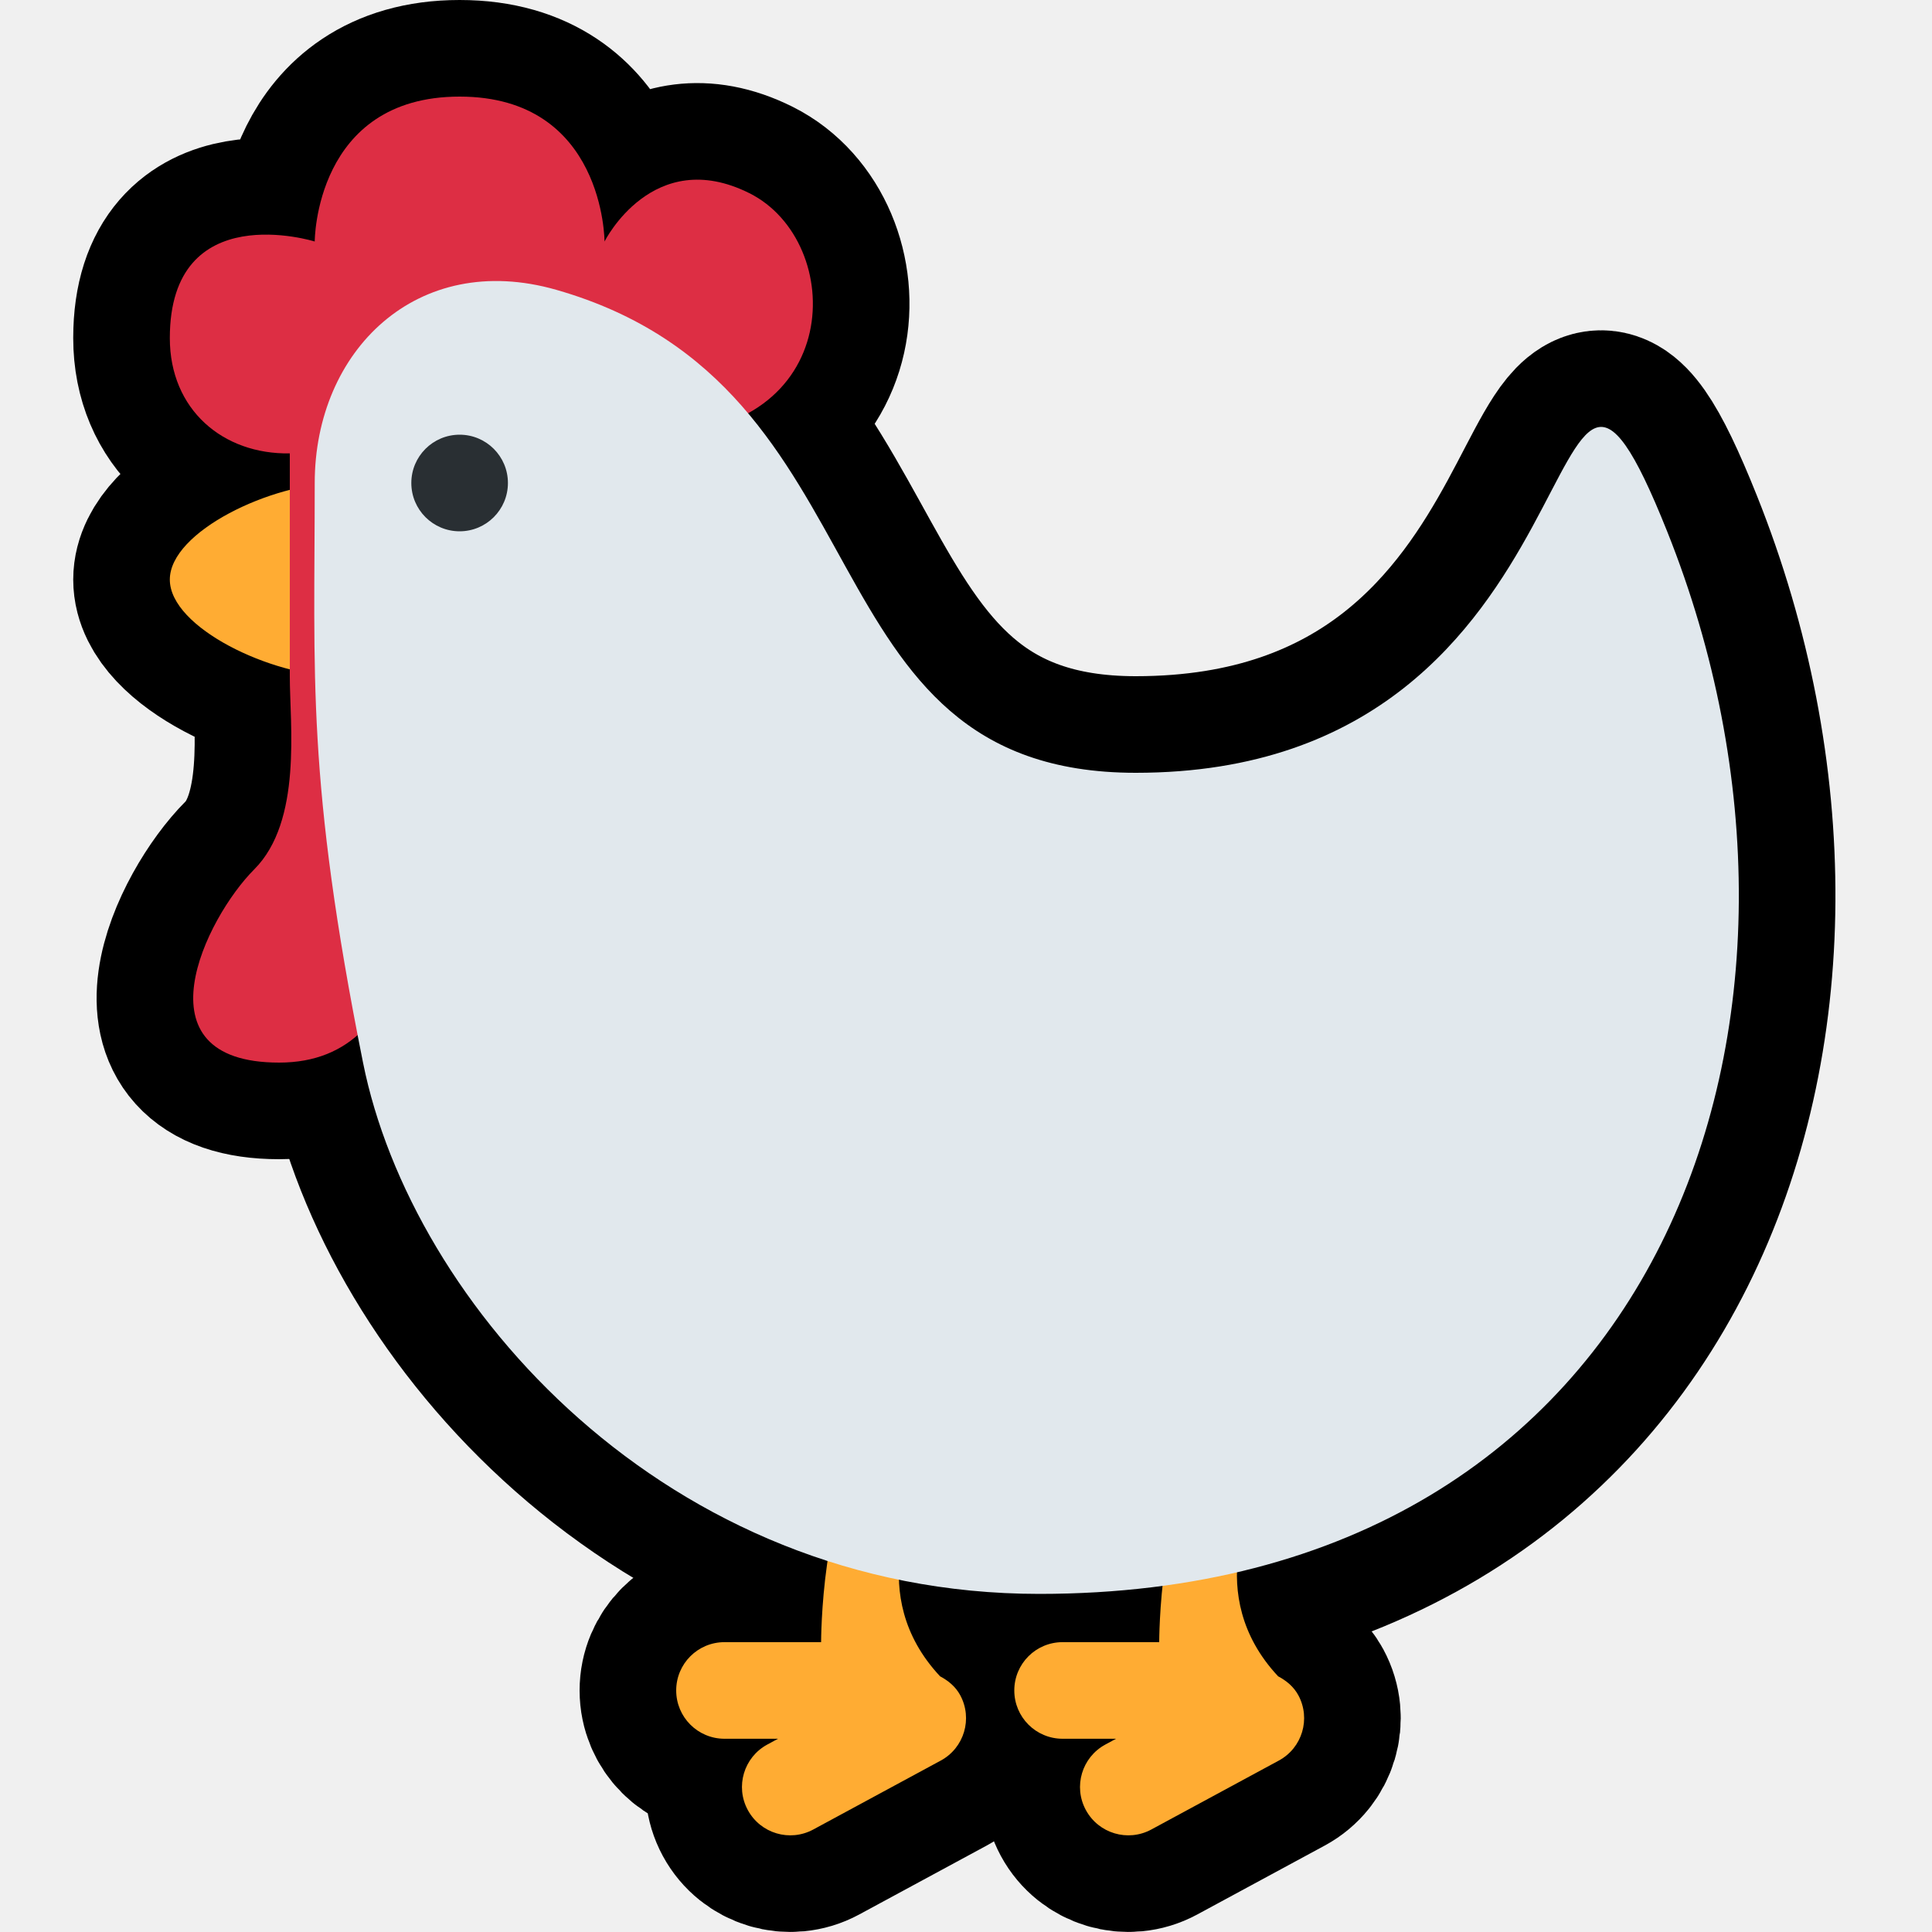
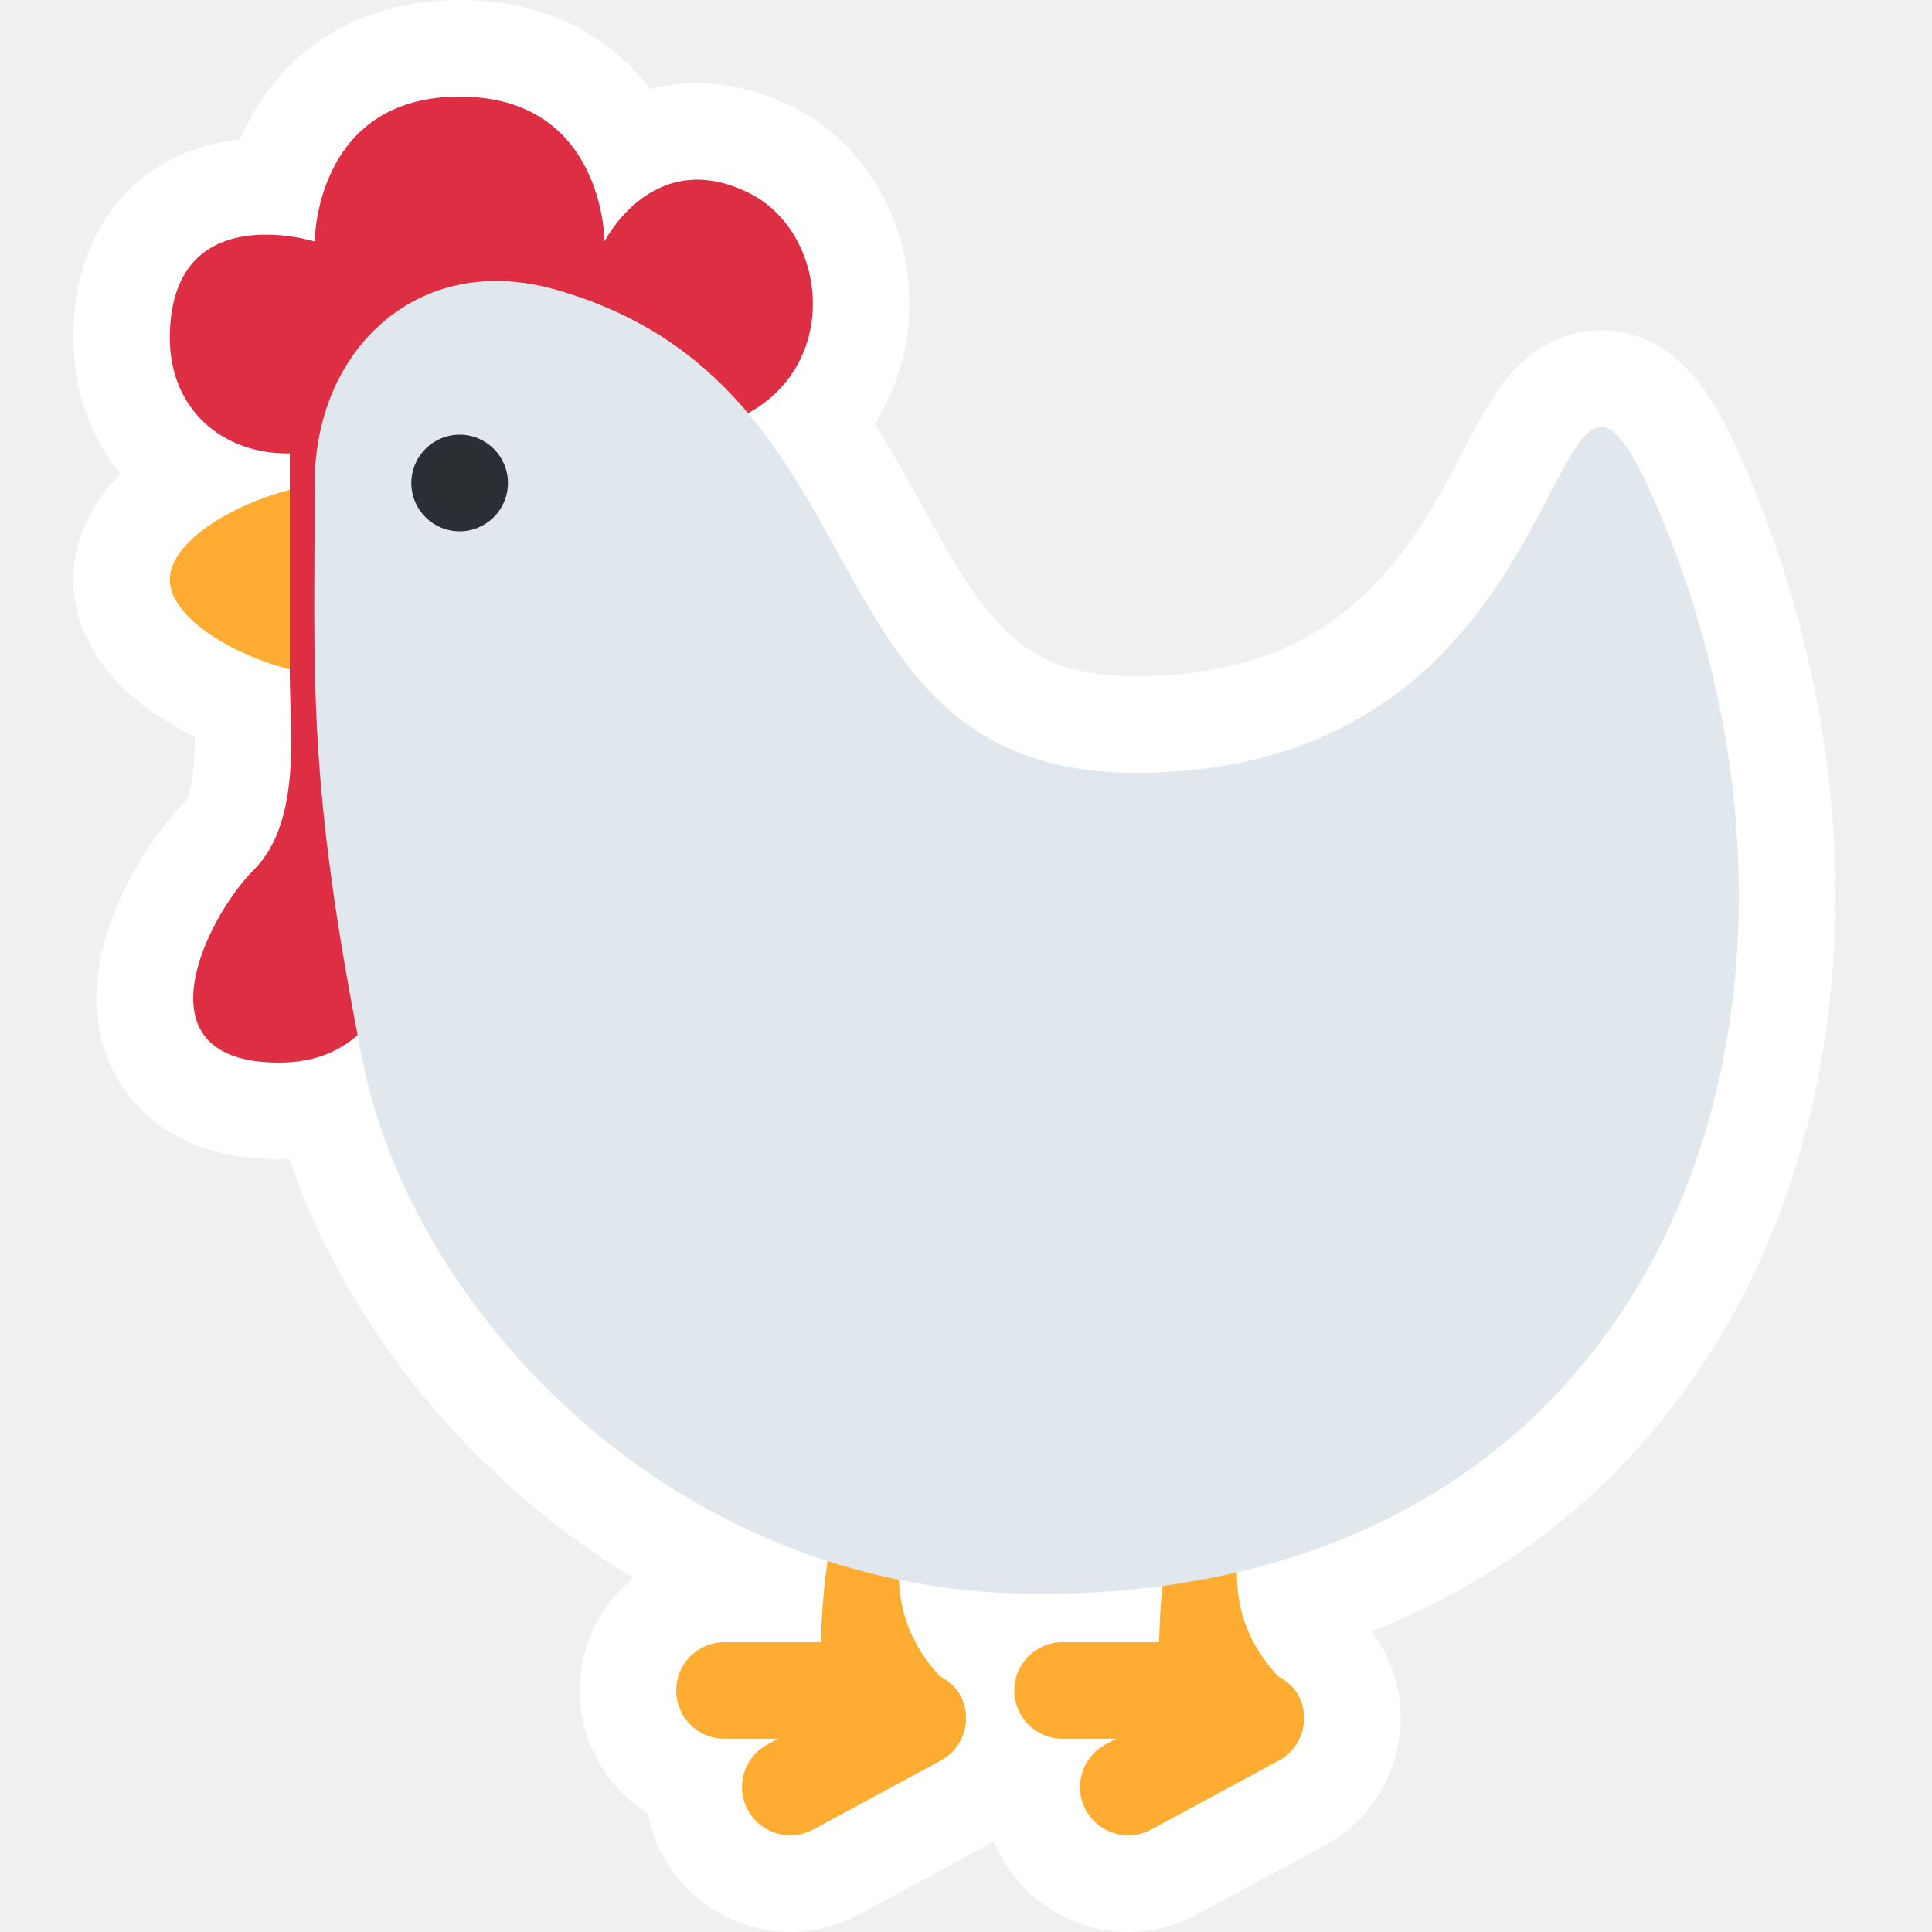
<svg xmlns="http://www.w3.org/2000/svg" viewBox="-2 -2 40 40">
  <g>
-     <path d="M24.88 33.097c-.098-.18-.25-.302-.418-.391C22.865 31 24 28.999 24 28.999c0-.553 1-2 0-2l-1 1c-1 1-1 4-1 4h-2c-.553 0-1 .447-1 1 0 .553.447 1 1 1h1.107l-.222.12c-.486.263-.667.869-.404 1.355s.869.667 1.356.404l2.639-1.427c.486-.262.667-.868.404-1.354zm-7 0c-.097-.18-.25-.302-.417-.391C15.866 31 17 28.999 17 28.999c0-.553 1-2 0-2l-1 1c-1 1-1 4-1 4h-2c-.553 0-1 .447-1 1 0 .553.447 1 1 1h1.108l-.222.12c-.486.263-.667.869-.404 1.355s.869.667 1.356.404l2.639-1.427c.485-.262.666-.868.403-1.354zM7.516 10c0 1.104-1.119 2-2.5 2s-3.5-1-3.5-2 2.119-2 3.5-2c1.38 0 2.5.896 2.5 2z" stroke="black" stroke-linejoin="round" stroke-width="4px" />
-     <path d="M13.516 2c-2-1-3 1-3 1s0-3-3-3-3 3-3 3-3-.938-3 2c0 1.482 1.101 2.411 2.484 2.387V12c0 1 .263 3-.737 4s-2.484 4 .516 4 3-4 3-7c1 1 4 1 4-4 0-.867-.213-1.512-.55-2h1.287c4 0 4-4 2-5z" stroke="black" stroke-linejoin="round" stroke-width="4px" />
-     <path d="M32.516 9c4 10 0 22-13 22-7.732 0-13-6-14-11-1.177-5.883-1-8-1-12 0-2.738 2.118-4.824 5-4 7 2 5 10 12 10 10 0 8.23-11.923 11-5z" stroke="black" stroke-linejoin="round" stroke-width="4px" />
-     <circle cx="7.516" cy="8" r="1" stroke="black" stroke-linejoin="round" stroke-width="4px" />
+     <path d="M24.88 33.097c-.098-.18-.25-.302-.418-.391C22.865 31 24 28.999 24 28.999c0-.553 1-2 0-2l-1 1c-1 1-1 4-1 4h-2c-.553 0-1 .447-1 1 0 .553.447 1 1 1h1.107l-.222.12c-.486.263-.667.869-.404 1.355s.869.667 1.356.404l2.639-1.427c.486-.262.667-.868.404-1.354zm-7 0c-.097-.18-.25-.302-.417-.391C15.866 31 17 28.999 17 28.999c0-.553 1-2 0-2l-1 1c-1 1-1 4-1 4h-2c-.553 0-1 .447-1 1 0 .553.447 1 1 1h1.108l-.222.12c-.486.263-.667.869-.404 1.355s.869.667 1.356.404l2.639-1.427c.485-.262.666-.868.403-1.354zM7.516 10c0 1.104-1.119 2-2.5 2s-3.5-1-3.5-2 2.119-2 3.5-2c1.38 0 2.5.896 2.5 2z" stroke="white" stroke-linejoin="round" stroke-width="4px" />
+     <path d="M13.516 2c-2-1-3 1-3 1s0-3-3-3-3 3-3 3-3-.938-3 2c0 1.482 1.101 2.411 2.484 2.387V12c0 1 .263 3-.737 4s-2.484 4 .516 4 3-4 3-7c1 1 4 1 4-4 0-.867-.213-1.512-.55-2h1.287c4 0 4-4 2-5z" stroke="white" stroke-linejoin="round" stroke-width="4px" />
+     <path d="M32.516 9c4 10 0 22-13 22-7.732 0-13-6-14-11-1.177-5.883-1-8-1-12 0-2.738 2.118-4.824 5-4 7 2 5 10 12 10 10 0 8.23-11.923 11-5z" stroke="white" stroke-linejoin="round" stroke-width="4px" />
+     <circle cx="7.516" cy="8" r="1" stroke="white" stroke-linejoin="round" stroke-width="4px" />
  </g>
  <path fill="#FFAC33" d="M24.88 33.097c-.098-.18-.25-.302-.418-.391C22.865 31 24 28.999 24 28.999c0-.553 1-2 0-2l-1 1c-1 1-1 4-1 4h-2c-.553 0-1 .447-1 1 0 .553.447 1 1 1h1.107l-.222.12c-.486.263-.667.869-.404 1.355s.869.667 1.356.404l2.639-1.427c.486-.262.667-.868.404-1.354zm-7 0c-.097-.18-.25-.302-.417-.391C15.866 31 17 28.999 17 28.999c0-.553 1-2 0-2l-1 1c-1 1-1 4-1 4h-2c-.553 0-1 .447-1 1 0 .553.447 1 1 1h1.108l-.222.12c-.486.263-.667.869-.404 1.355s.869.667 1.356.404l2.639-1.427c.485-.262.666-.868.403-1.354zM7.516 10c0 1.104-1.119 2-2.5 2s-3.5-1-3.5-2 2.119-2 3.5-2c1.38 0 2.5.896 2.5 2z" />
  <path fill="#DD2E44" d="M13.516 2c-2-1-3 1-3 1s0-3-3-3-3 3-3 3-3-.938-3 2c0 1.482 1.101 2.411 2.484 2.387V12c0 1 .263 3-.737 4s-2.484 4 .516 4 3-4 3-7c1 1 4 1 4-4 0-.867-.213-1.512-.55-2h1.287c4 0 4-4 2-5z" />
  <path fill="#E1E8ED" d="M32.516 9c4 10 0 22-13 22-7.732 0-13-6-14-11-1.177-5.883-1-8-1-12 0-2.738 2.118-4.824 5-4 7 2 5 10 12 10 10 0 8.23-11.923 11-5z" />
  <circle fill="#292F33" cx="7.516" cy="8" r="1" />
</svg>
